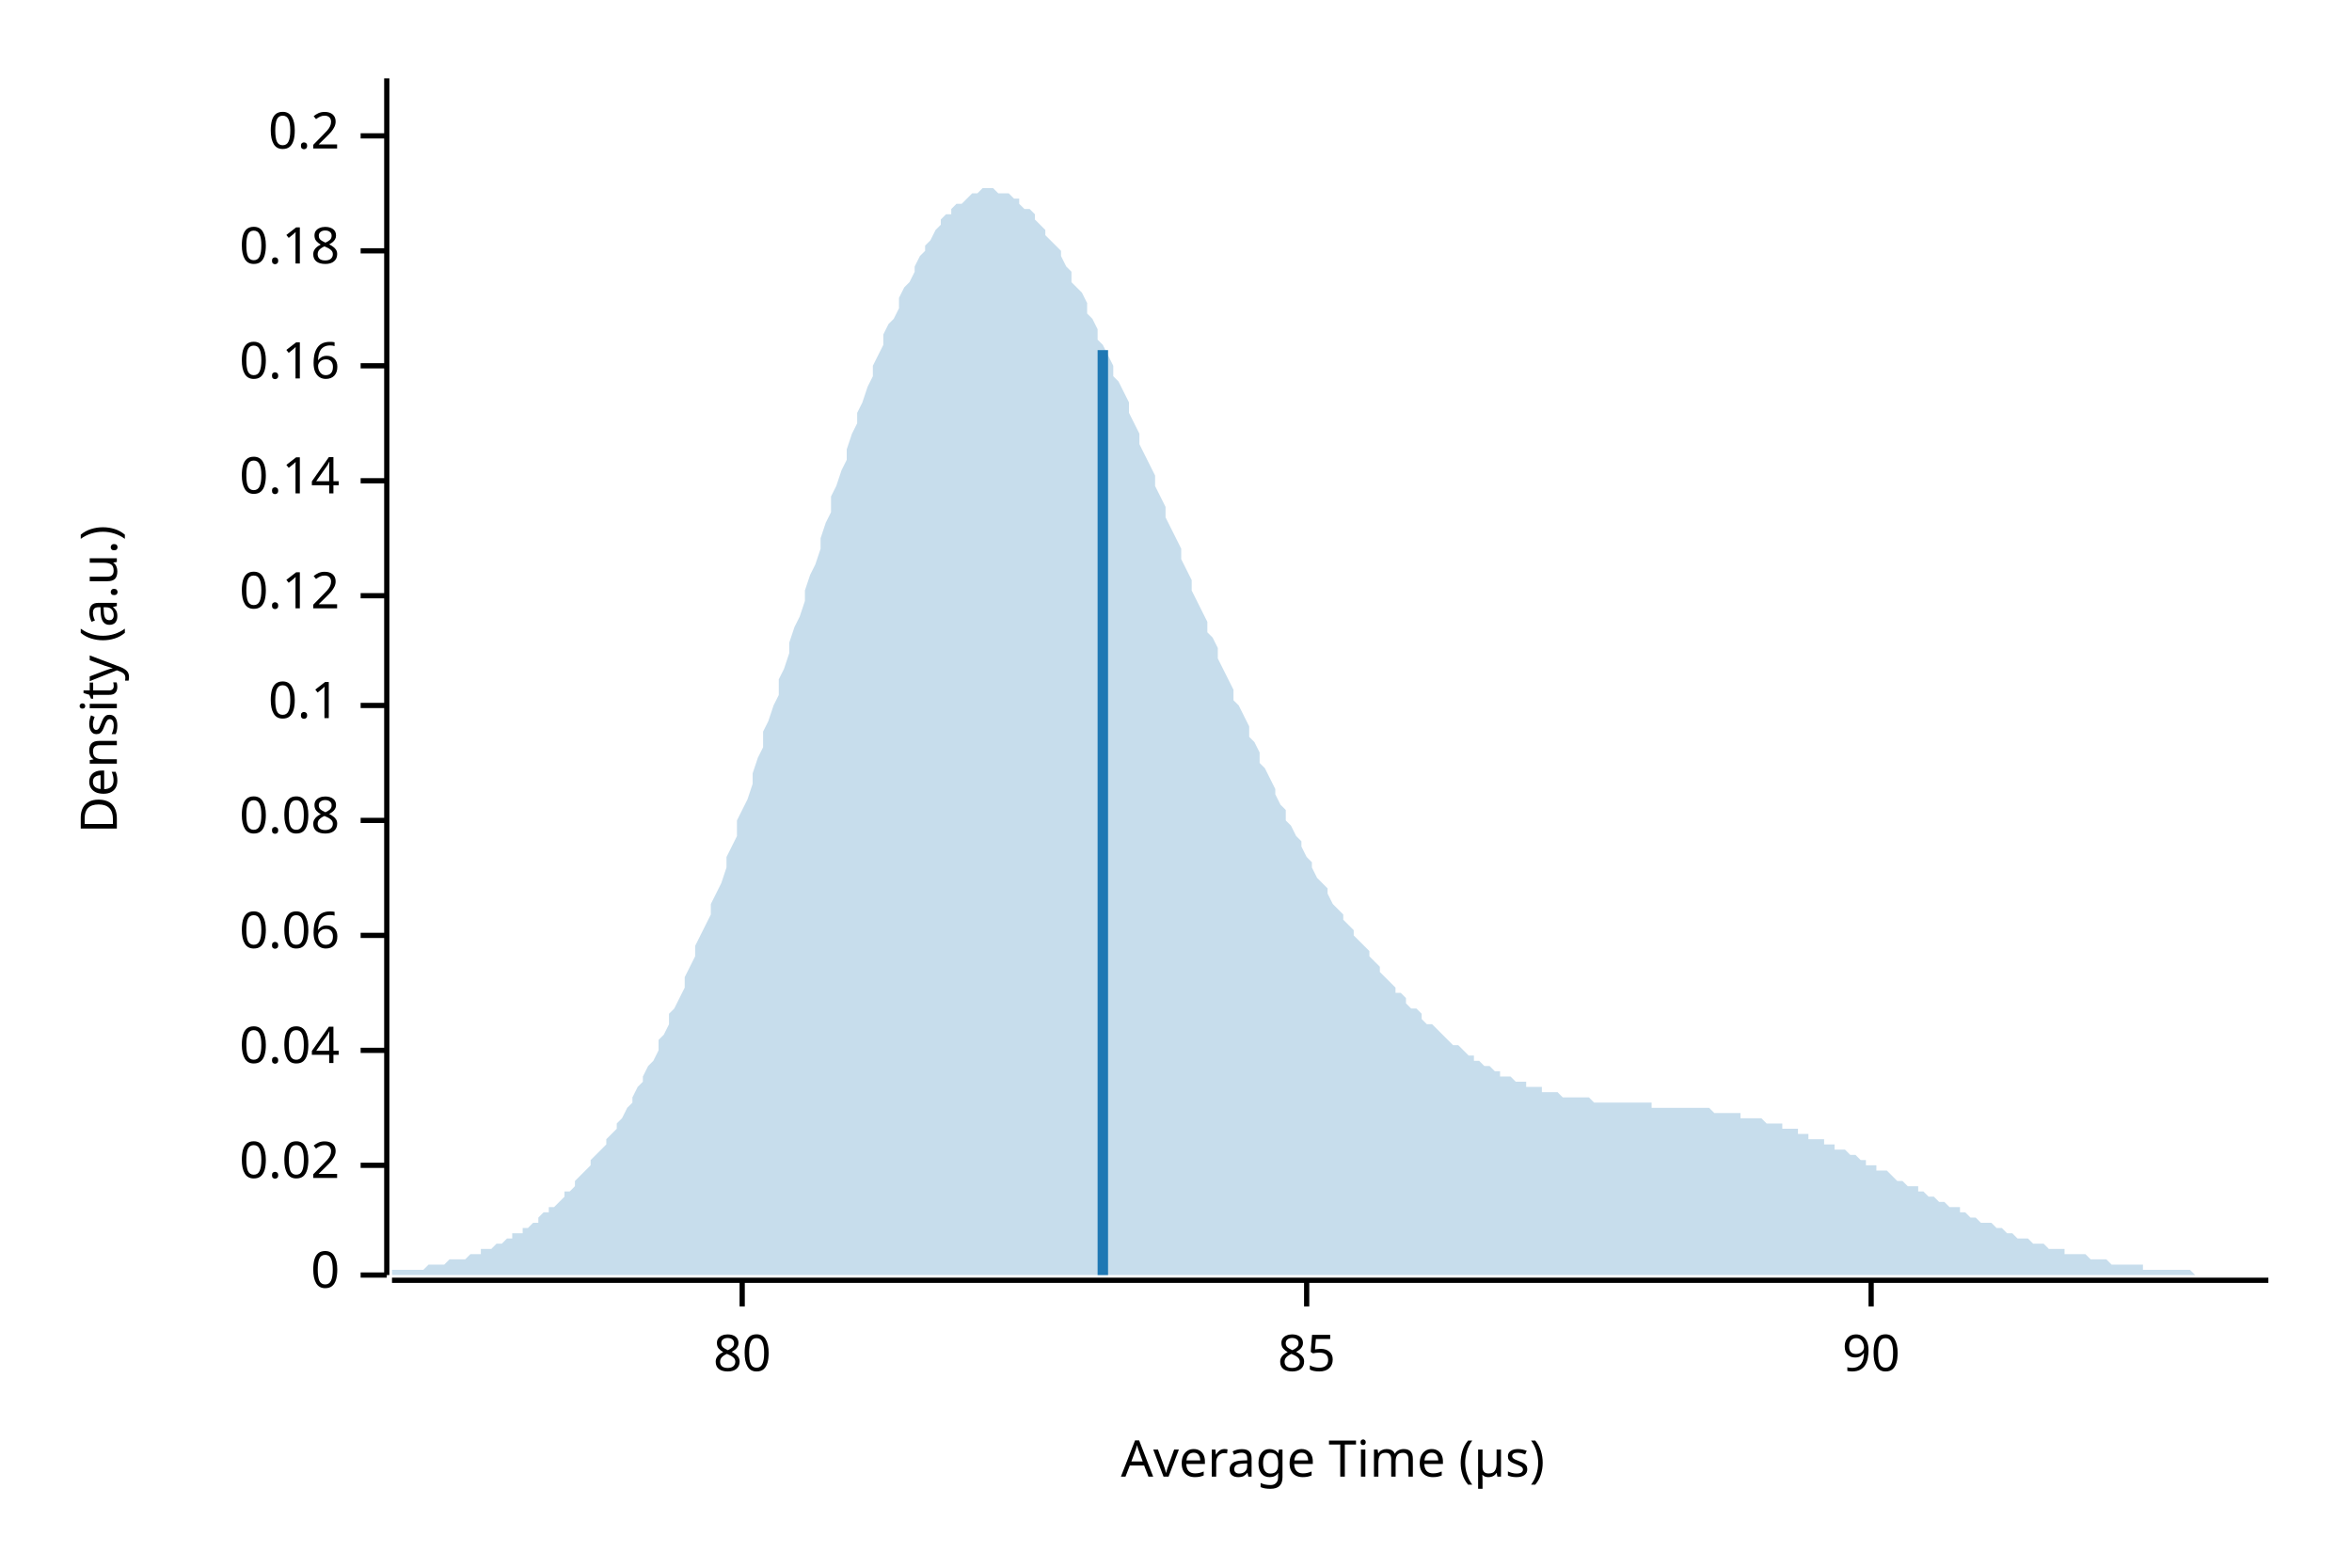
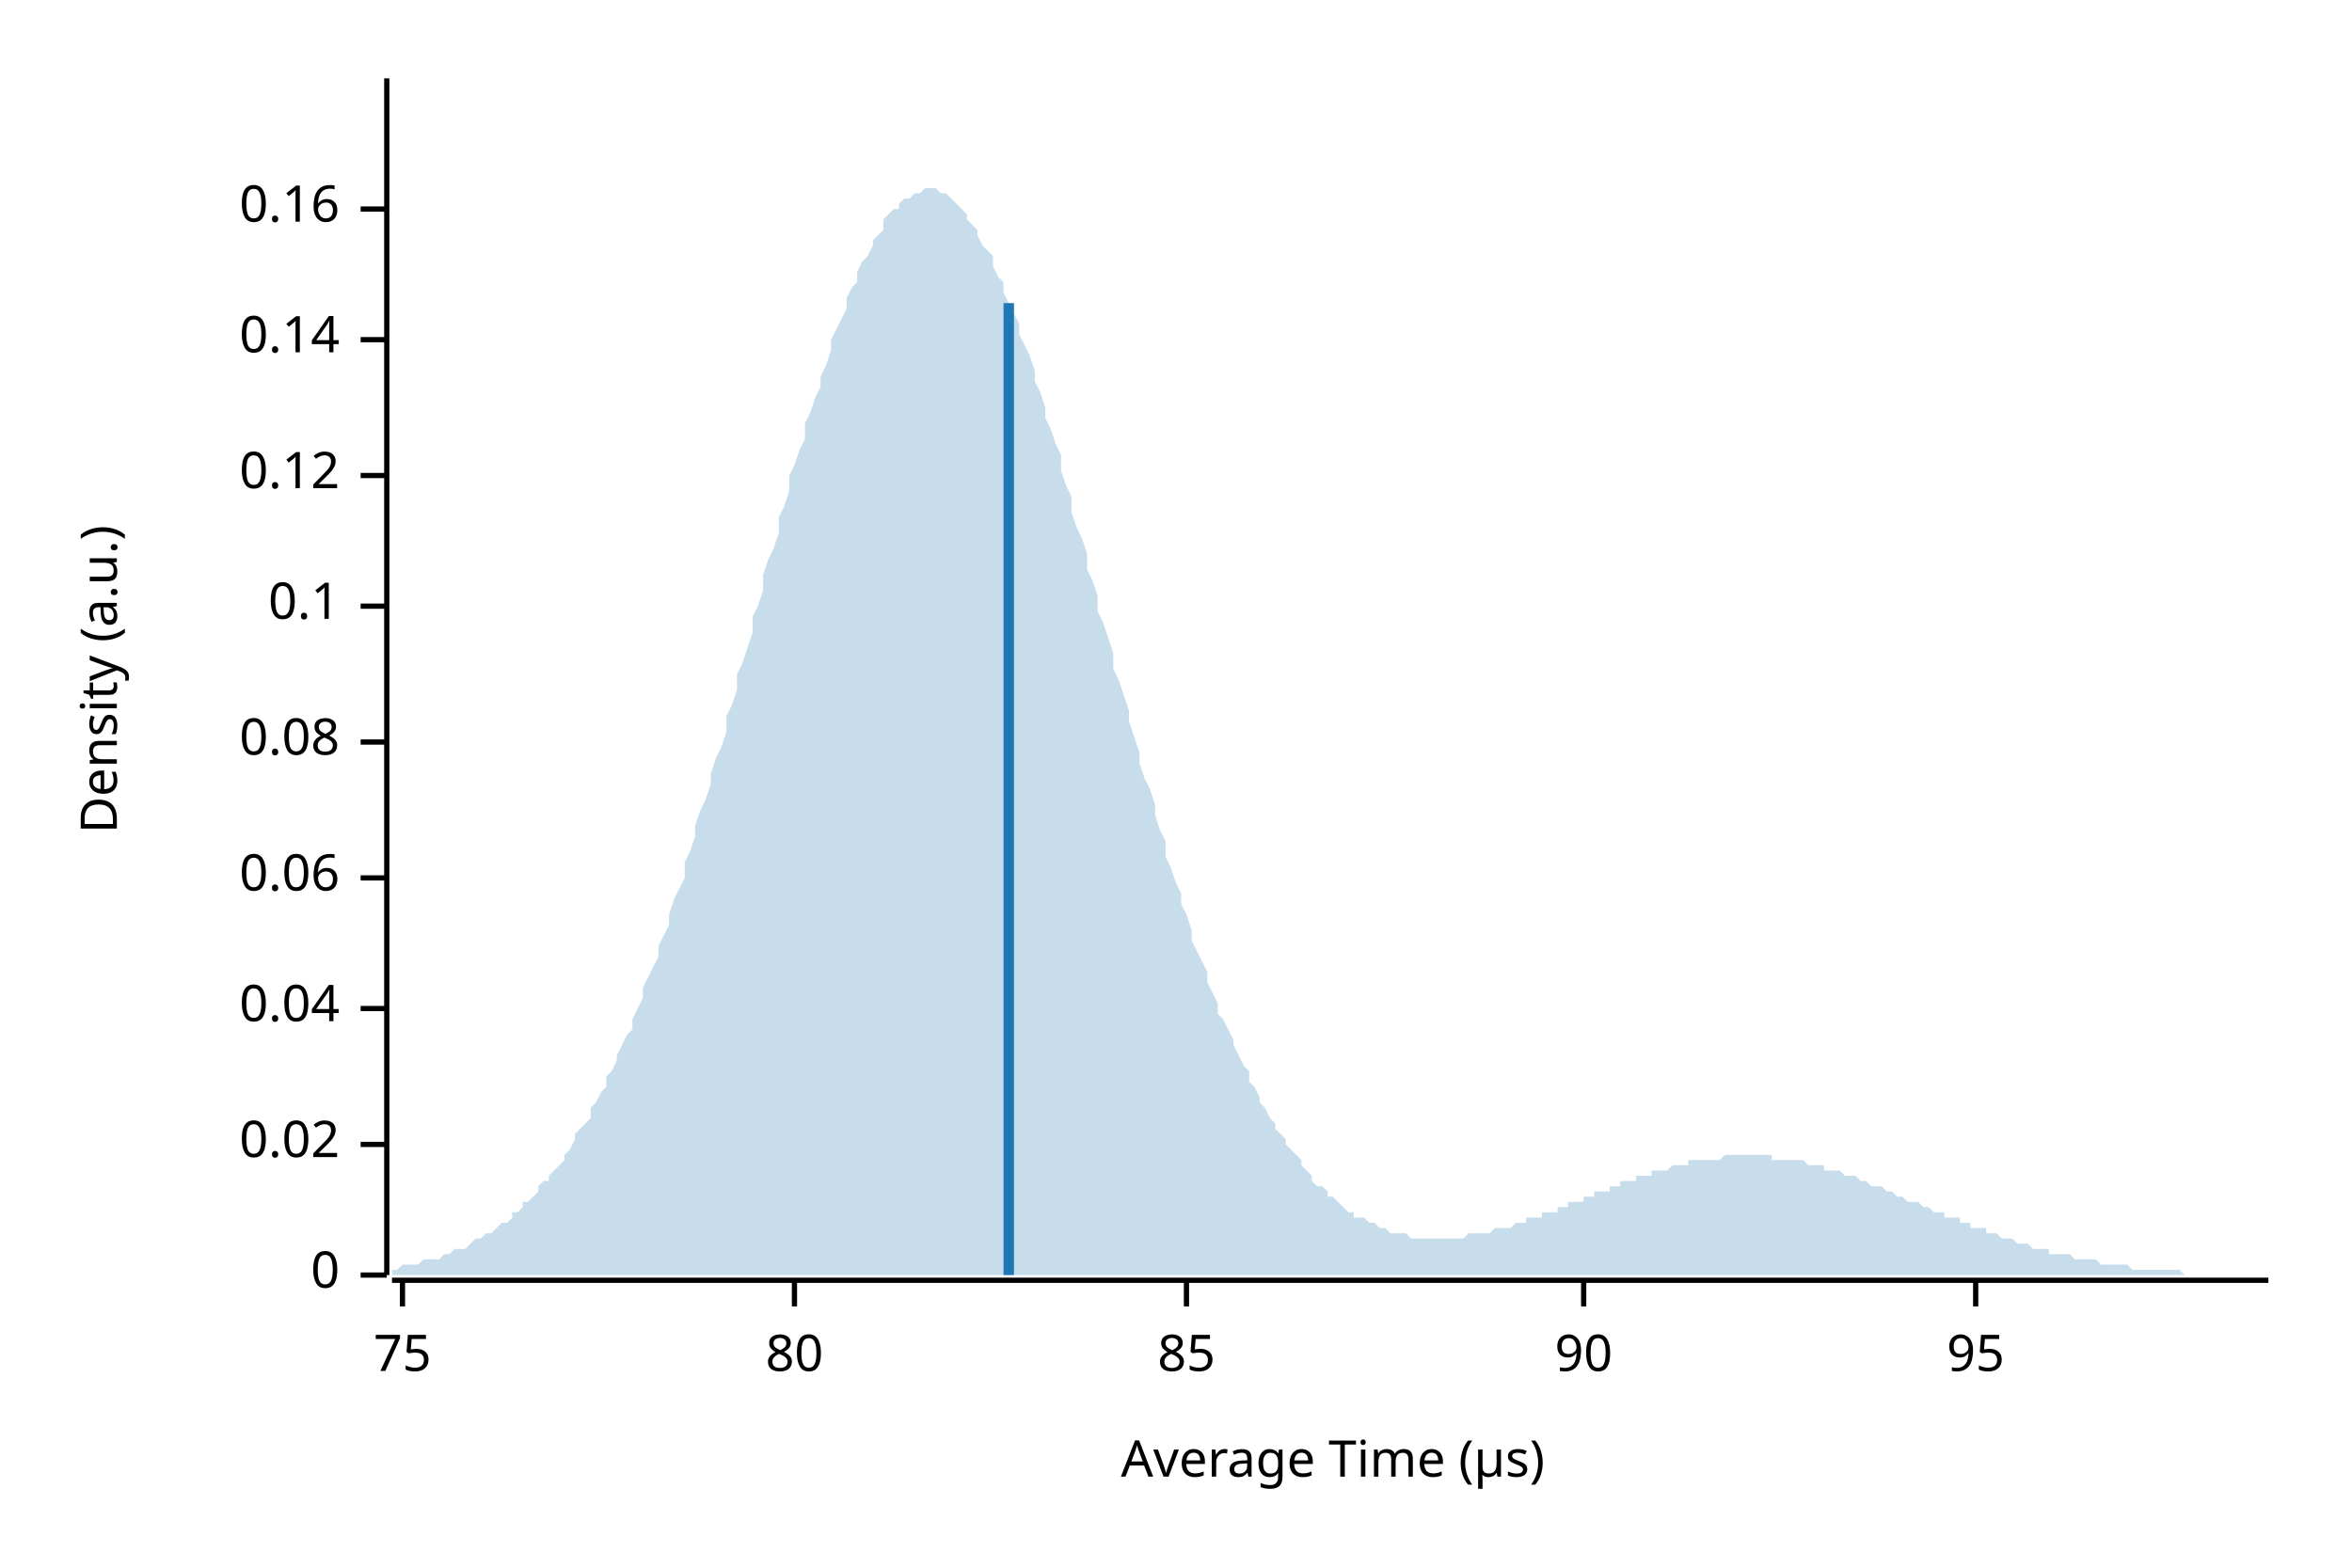
<svg xmlns="http://www.w3.org/2000/svg" width="450" height="300" viewBox="0 0 450 300">
  <text x="15" y="130" dy="0.76em" text-anchor="middle" font-family="sans-serif" font-size="9.677" opacity="1" fill="#000000" transform="rotate(270, 15, 130)">
Density (a.u.)
</text>
  <text x="255" y="285" dy="-0.5ex" text-anchor="middle" font-family="sans-serif" font-size="9.677" opacity="1" fill="#000000">
Average Time (µs)
</text>
  <polyline fill="none" opacity="1" stroke="#000000" stroke-width="1" points="74,15 74,244 " />
  <text x="65" y="244" dy="0.5ex" text-anchor="end" font-family="sans-serif" font-size="9.677" opacity="1" fill="#000000">
0
</text>
  <polyline fill="none" opacity="1" stroke="#000000" stroke-width="1" points="69,244 74,244 " />
-   <text x="65" y="223" dy="0.5ex" text-anchor="end" font-family="sans-serif" font-size="9.677" opacity="1" fill="#000000">
+   <text x="65" y="219" dy="0.5ex" text-anchor="end" font-family="sans-serif" font-size="9.677" opacity="1" fill="#000000">
0.02
</text>
-   <polyline fill="none" opacity="1" stroke="#000000" stroke-width="1" points="69,223 74,223 " />
-   <text x="65" y="201" dy="0.5ex" text-anchor="end" font-family="sans-serif" font-size="9.677" opacity="1" fill="#000000">
+   <polyline fill="none" opacity="1" stroke="#000000" stroke-width="1" points="69,219 74,219 " />
+   <text x="65" y="193" dy="0.5ex" text-anchor="end" font-family="sans-serif" font-size="9.677" opacity="1" fill="#000000">
0.04
</text>
-   <polyline fill="none" opacity="1" stroke="#000000" stroke-width="1" points="69,201 74,201 " />
-   <text x="65" y="179" dy="0.5ex" text-anchor="end" font-family="sans-serif" font-size="9.677" opacity="1" fill="#000000">
+   <polyline fill="none" opacity="1" stroke="#000000" stroke-width="1" points="69,193 74,193 " />
+   <text x="65" y="168" dy="0.5ex" text-anchor="end" font-family="sans-serif" font-size="9.677" opacity="1" fill="#000000">
0.06
</text>
-   <polyline fill="none" opacity="1" stroke="#000000" stroke-width="1" points="69,179 74,179 " />
-   <text x="65" y="157" dy="0.5ex" text-anchor="end" font-family="sans-serif" font-size="9.677" opacity="1" fill="#000000">
+   <polyline fill="none" opacity="1" stroke="#000000" stroke-width="1" points="69,168 74,168 " />
+   <text x="65" y="142" dy="0.5ex" text-anchor="end" font-family="sans-serif" font-size="9.677" opacity="1" fill="#000000">
0.08
</text>
-   <polyline fill="none" opacity="1" stroke="#000000" stroke-width="1" points="69,157 74,157 " />
-   <text x="65" y="135" dy="0.5ex" text-anchor="end" font-family="sans-serif" font-size="9.677" opacity="1" fill="#000000">
+   <polyline fill="none" opacity="1" stroke="#000000" stroke-width="1" points="69,142 74,142 " />
+   <text x="65" y="116" dy="0.5ex" text-anchor="end" font-family="sans-serif" font-size="9.677" opacity="1" fill="#000000">
0.1
</text>
-   <polyline fill="none" opacity="1" stroke="#000000" stroke-width="1" points="69,135 74,135 " />
-   <text x="65" y="114" dy="0.5ex" text-anchor="end" font-family="sans-serif" font-size="9.677" opacity="1" fill="#000000">
+   <polyline fill="none" opacity="1" stroke="#000000" stroke-width="1" points="69,116 74,116 " />
+   <text x="65" y="91" dy="0.5ex" text-anchor="end" font-family="sans-serif" font-size="9.677" opacity="1" fill="#000000">
0.12
</text>
-   <polyline fill="none" opacity="1" stroke="#000000" stroke-width="1" points="69,114 74,114 " />
-   <text x="65" y="92" dy="0.5ex" text-anchor="end" font-family="sans-serif" font-size="9.677" opacity="1" fill="#000000">
+   <polyline fill="none" opacity="1" stroke="#000000" stroke-width="1" points="69,91 74,91 " />
+   <text x="65" y="65" dy="0.5ex" text-anchor="end" font-family="sans-serif" font-size="9.677" opacity="1" fill="#000000">
0.14
</text>
-   <polyline fill="none" opacity="1" stroke="#000000" stroke-width="1" points="69,92 74,92 " />
-   <text x="65" y="70" dy="0.5ex" text-anchor="end" font-family="sans-serif" font-size="9.677" opacity="1" fill="#000000">
+   <polyline fill="none" opacity="1" stroke="#000000" stroke-width="1" points="69,65 74,65 " />
+   <text x="65" y="40" dy="0.5ex" text-anchor="end" font-family="sans-serif" font-size="9.677" opacity="1" fill="#000000">
0.16
</text>
-   <polyline fill="none" opacity="1" stroke="#000000" stroke-width="1" points="69,70 74,70 " />
-   <text x="65" y="48" dy="0.5ex" text-anchor="end" font-family="sans-serif" font-size="9.677" opacity="1" fill="#000000">
- 0.18
+   <polyline fill="none" opacity="1" stroke="#000000" stroke-width="1" points="69,40 74,40 " />
+   <polyline fill="none" opacity="1" stroke="#000000" stroke-width="1" points="75,245 434,245 " />
+   <text x="77" y="255" dy="0.76em" text-anchor="middle" font-family="sans-serif" font-size="9.677" opacity="1" fill="#000000">
+ 75
</text>
-   <polyline fill="none" opacity="1" stroke="#000000" stroke-width="1" points="69,48 74,48 " />
-   <text x="65" y="26" dy="0.5ex" text-anchor="end" font-family="sans-serif" font-size="9.677" opacity="1" fill="#000000">
- 0.2
- </text>
-   <polyline fill="none" opacity="1" stroke="#000000" stroke-width="1" points="69,26 74,26 " />
-   <polyline fill="none" opacity="1" stroke="#000000" stroke-width="1" points="75,245 434,245 " />
-   <text x="142" y="255" dy="0.76em" text-anchor="middle" font-family="sans-serif" font-size="9.677" opacity="1" fill="#000000">
+   <polyline fill="none" opacity="1" stroke="#000000" stroke-width="1" points="77,245 77,250 " />
+   <text x="152" y="255" dy="0.76em" text-anchor="middle" font-family="sans-serif" font-size="9.677" opacity="1" fill="#000000">
80
</text>
-   <polyline fill="none" opacity="1" stroke="#000000" stroke-width="1" points="142,245 142,250 " />
-   <text x="250" y="255" dy="0.76em" text-anchor="middle" font-family="sans-serif" font-size="9.677" opacity="1" fill="#000000">
+   <polyline fill="none" opacity="1" stroke="#000000" stroke-width="1" points="152,245 152,250 " />
+   <text x="227" y="255" dy="0.76em" text-anchor="middle" font-family="sans-serif" font-size="9.677" opacity="1" fill="#000000">
85
</text>
-   <polyline fill="none" opacity="1" stroke="#000000" stroke-width="1" points="250,245 250,250 " />
-   <text x="358" y="255" dy="0.76em" text-anchor="middle" font-family="sans-serif" font-size="9.677" opacity="1" fill="#000000">
+   <polyline fill="none" opacity="1" stroke="#000000" stroke-width="1" points="227,245 227,250 " />
+   <text x="303" y="255" dy="0.76em" text-anchor="middle" font-family="sans-serif" font-size="9.677" opacity="1" fill="#000000">
90
</text>
-   <polyline fill="none" opacity="1" stroke="#000000" stroke-width="1" points="358,245 358,250 " />
-   <polygon opacity="0.25" fill="#1F78B4" points="75,243 75,243 76,243 77,243 77,243 78,243 79,243 80,243 80,243 81,243 82,242 82,242 83,242 84,242 85,242 85,242 86,241 87,241 87,241 88,241 89,241 90,240 90,240 91,240 92,240 92,239 93,239 94,239 95,238 95,238 96,238 97,237 98,237 98,236 99,236 100,236 100,235 101,235 102,234 103,234 103,233 104,232 105,232 105,231 106,231 107,230 108,229 108,228 109,228 110,227 110,226 111,225 112,224 113,223 113,222 114,221 115,220 116,219 116,218 117,217 118,216 118,215 119,214 120,212 121,211 121,210 122,208 123,207 123,206 124,204 125,203 126,201 126,199 127,198 128,196 128,194 129,193 130,191 131,189 131,187 132,185 133,183 133,181 134,179 135,177 136,175 136,173 137,171 138,169 139,166 139,164 140,162 141,160 141,157 142,155 143,153 144,150 144,148 145,145 146,143 146,140 147,138 148,135 149,133 149,130 150,128 151,125 151,123 152,120 153,118 154,115 154,113 155,110 156,108 157,105 157,103 158,100 159,98 159,95 160,93 161,90 162,88 162,86 163,83 164,81 164,79 165,77 166,74 167,72 167,70 168,68 169,66 169,64 170,62 171,61 172,59 172,57 173,55 174,54 175,52 175,51 176,49 177,48 177,47 178,46 179,44 180,43 180,42 181,41 182,41 182,40 183,39 184,39 185,38 185,38 186,37 187,37 187,37 188,36 189,36 190,36 190,36 191,37 192,37 192,37 193,37 194,38 195,38 195,39 196,40 197,40 198,41 198,42 199,43 200,44 200,45 201,46 202,47 203,48 203,49 204,51 205,52 205,54 206,55 207,56 208,58 208,60 209,61 210,63 210,65 211,66 212,68 213,70 213,72 214,73 215,75 216,77 216,79 217,81 218,83 218,85 219,87 220,89 221,91 221,93 222,95 223,97 223,99 224,101 225,103 226,105 226,107 227,109 228,111 228,113 229,115 230,117 231,119 231,121 232,122 233,124 233,126 234,128 235,130 236,132 236,134 237,135 238,137 239,139 239,141 240,142 241,144 241,146 242,147 243,149 244,151 244,152 245,154 246,155 246,157 247,158 248,160 249,161 249,162 250,164 251,165 251,166 252,168 253,169 254,170 254,171 255,173 256,174 257,175 257,176 258,177 259,178 259,179 260,180 261,181 262,182 262,183 263,184 264,185 264,186 265,187 266,188 267,189 267,190 268,190 269,191 269,192 270,193 271,193 272,194 272,195 273,196 274,196 275,197 275,197 276,198 277,199 277,199 278,200 279,200 280,201 280,201 281,202 282,202 282,203 283,203 284,204 285,204 285,204 286,205 287,205 287,206 288,206 289,206 290,207 290,207 291,207 292,207 292,208 293,208 294,208 295,208 295,209 296,209 297,209 298,209 298,209 299,210 300,210 300,210 301,210 302,210 303,210 303,210 304,210 305,211 305,211 306,211 307,211 308,211 308,211 309,211 310,211 310,211 311,211 312,211 313,211 313,211 314,211 315,211 316,211 316,212 317,212 318,212 318,212 319,212 320,212 321,212 321,212 322,212 323,212 323,212 324,212 325,212 326,212 326,212 327,212 328,213 328,213 329,213 330,213 331,213 331,213 332,213 333,213 333,214 334,214 335,214 336,214 336,214 337,214 338,215 339,215 339,215 340,215 341,215 341,216 342,216 343,216 344,216 344,217 345,217 346,217 346,218 347,218 348,218 349,218 349,219 350,219 351,219 351,220 352,220 353,220 354,221 354,221 355,221 356,222 357,222 357,223 358,223 359,223 359,224 360,224 361,224 362,225 362,225 363,226 364,226 364,226 365,227 366,227 367,227 367,228 368,228 369,229 369,229 370,229 371,230 372,230 372,230 373,231 374,231 375,231 375,232 376,232 377,233 377,233 378,233 379,234 380,234 380,234 381,234 382,235 382,235 383,235 384,236 385,236 385,236 386,237 387,237 387,237 388,237 389,238 390,238 390,238 391,238 392,239 392,239 393,239 394,239 395,239 395,240 396,240 397,240 398,240 398,240 399,240 400,241 400,241 401,241 402,241 403,241 403,241 404,242 405,242 405,242 406,242 407,242 408,242 408,242 409,242 410,242 410,243 411,243 412,243 413,243 413,243 414,243 415,243 416,243 416,243 417,243 418,243 418,243 419,243 420,244 421,244 421,244 422,244 423,244 423,244 424,244 425,244 426,244 426,244 427,244 428,244 428,244 429,244 430,244 431,244 431,244 432,244 433,244 434,244 434,244 75,244 " />
-   <polyline fill="none" opacity="1" stroke="#1F78B4" stroke-width="2" points="211,244 211,67 " />
+   <polyline fill="none" opacity="1" stroke="#000000" stroke-width="1" points="303,245 303,250 " />
+   <text x="378" y="255" dy="0.76em" text-anchor="middle" font-family="sans-serif" font-size="9.677" opacity="1" fill="#000000">
+ 95
+ </text>
+   <polyline fill="none" opacity="1" stroke="#000000" stroke-width="1" points="378,245 378,250 " />
+   <polygon opacity="0.25" fill="#1F78B4" points="75,243 75,243 76,243 77,242 77,242 78,242 79,242 80,242 80,242 81,241 82,241 82,241 83,241 84,241 85,240 85,240 86,240 87,239 87,239 88,239 89,239 90,238 90,238 91,237 92,237 92,237 93,236 94,236 95,235 95,235 96,234 97,234 98,233 98,232 99,232 100,231 100,230 101,230 102,229 103,228 103,227 104,226 105,226 105,225 106,224 107,223 108,222 108,221 109,220 110,218 110,217 111,216 112,215 113,214 113,212 114,211 115,209 116,208 116,206 117,205 118,203 118,202 119,200 120,198 121,197 121,195 122,193 123,191 123,189 124,187 125,185 126,183 126,181 127,179 128,177 128,175 129,172 130,170 131,168 131,165 132,163 133,160 133,158 134,155 135,153 136,150 136,148 137,145 138,143 139,140 139,137 140,135 141,132 141,129 142,127 143,124 144,121 144,118 145,116 146,113 146,110 147,107 148,105 149,102 149,99 150,97 151,94 151,91 152,89 153,86 154,84 154,81 155,79 156,76 157,74 157,72 158,70 159,67 159,65 160,63 161,61 162,59 162,57 163,55 164,54 164,52 165,50 166,49 167,47 167,46 168,45 169,44 169,42 170,41 171,40 172,40 172,39 173,38 174,38 175,37 175,37 176,37 177,36 177,36 178,36 179,36 180,37 180,37 181,37 182,38 182,38 183,39 184,40 185,41 185,42 186,43 187,44 187,45 188,47 189,48 190,49 190,51 191,53 192,54 192,56 193,58 194,60 195,62 195,64 196,66 197,68 198,71 198,73 199,75 200,78 200,80 201,82 202,85 203,87 203,90 204,93 205,95 205,98 206,101 207,103 208,106 208,109 209,111 210,114 210,117 211,119 212,122 213,125 213,128 214,130 215,133 216,136 216,138 217,141 218,144 218,146 219,149 220,151 221,154 221,156 222,159 223,161 223,164 224,166 225,169 226,171 226,173 227,175 228,178 228,180 229,182 230,184 231,186 231,188 232,190 233,192 233,194 234,195 235,197 236,199 236,200 237,202 238,204 239,205 239,207 240,208 241,210 241,211 242,212 243,214 244,215 244,216 245,217 246,218 246,219 247,220 248,221 249,222 249,223 250,224 251,225 251,226 252,227 253,227 254,228 254,229 255,229 256,230 257,231 257,231 258,232 259,232 259,233 260,233 261,233 262,234 262,234 263,234 264,235 264,235 265,235 266,236 267,236 267,236 268,236 269,236 269,236 270,237 271,237 272,237 272,237 273,237 274,237 275,237 275,237 276,237 277,237 277,237 278,237 279,237 280,237 280,237 281,236 282,236 282,236 283,236 284,236 285,236 285,236 286,235 287,235 287,235 288,235 289,235 290,234 290,234 291,234 292,234 292,233 293,233 294,233 295,233 295,232 296,232 297,232 298,232 298,231 299,231 300,231 300,230 301,230 302,230 303,230 303,229 304,229 305,229 305,228 306,228 307,228 308,228 308,227 309,227 310,227 310,226 311,226 312,226 313,226 313,225 314,225 315,225 316,225 316,224 317,224 318,224 318,224 319,224 320,223 321,223 321,223 322,223 323,223 323,222 324,222 325,222 326,222 326,222 327,222 328,222 328,222 329,222 330,221 331,221 331,221 332,221 333,221 333,221 334,221 335,221 336,221 336,221 337,221 338,221 339,221 339,222 340,222 341,222 341,222 342,222 343,222 344,222 344,222 345,222 346,223 346,223 347,223 348,223 349,223 349,224 350,224 351,224 351,224 352,224 353,225 354,225 354,225 355,225 356,226 357,226 357,226 358,227 359,227 359,227 360,227 361,228 362,228 362,228 363,229 364,229 364,229 365,230 366,230 367,230 367,230 368,231 369,231 369,231 370,232 371,232 372,232 372,233 373,233 374,233 375,233 375,234 376,234 377,234 377,235 378,235 379,235 380,235 380,236 381,236 382,236 382,236 383,237 384,237 385,237 385,237 386,238 387,238 387,238 388,238 389,239 390,239 390,239 391,239 392,239 392,240 393,240 394,240 395,240 395,240 396,240 397,241 398,241 398,241 399,241 400,241 400,241 401,241 402,242 403,242 403,242 404,242 405,242 405,242 406,242 407,242 408,243 408,243 409,243 410,243 410,243 411,243 412,243 413,243 413,243 414,243 415,243 416,243 416,243 417,243 418,244 418,244 419,244 420,244 421,244 421,244 422,244 423,244 423,244 424,244 425,244 426,244 426,244 427,244 428,244 428,244 429,244 430,244 431,244 431,244 432,244 433,244 434,244 434,244 75,244 " />
+   <polyline fill="none" opacity="1" stroke="#1F78B4" stroke-width="2" points="193,244 193,58 " />
</svg>
